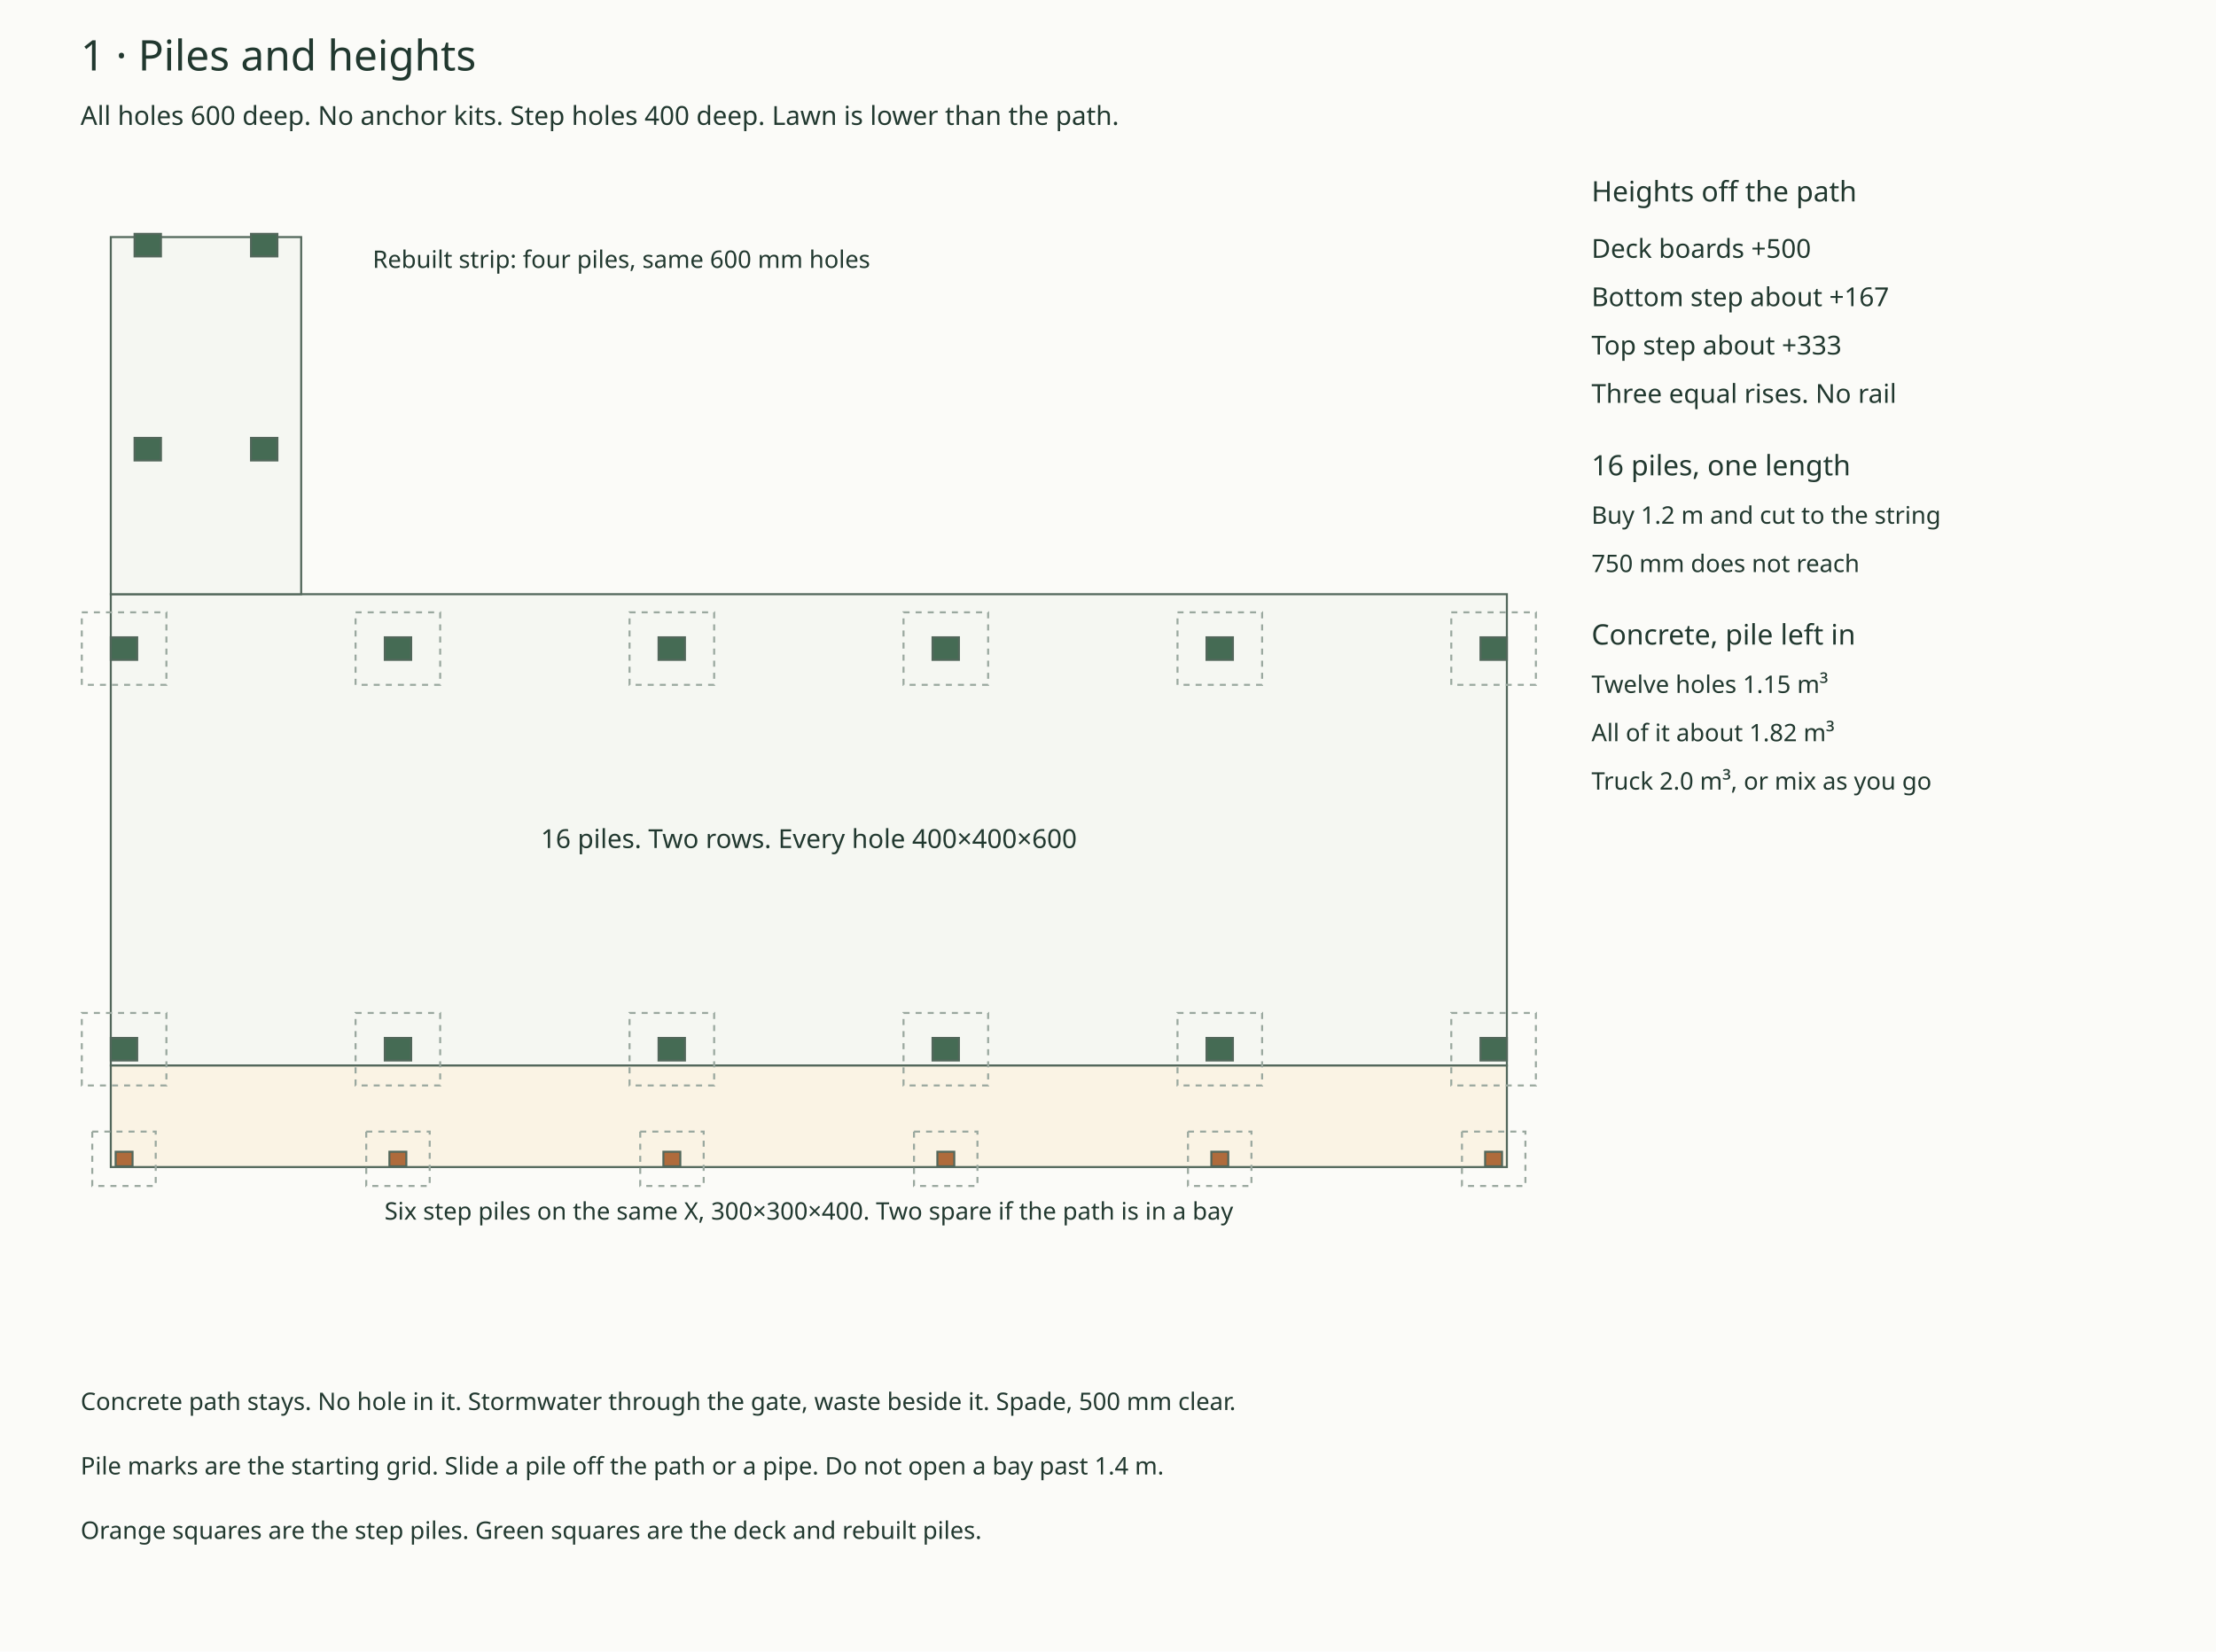
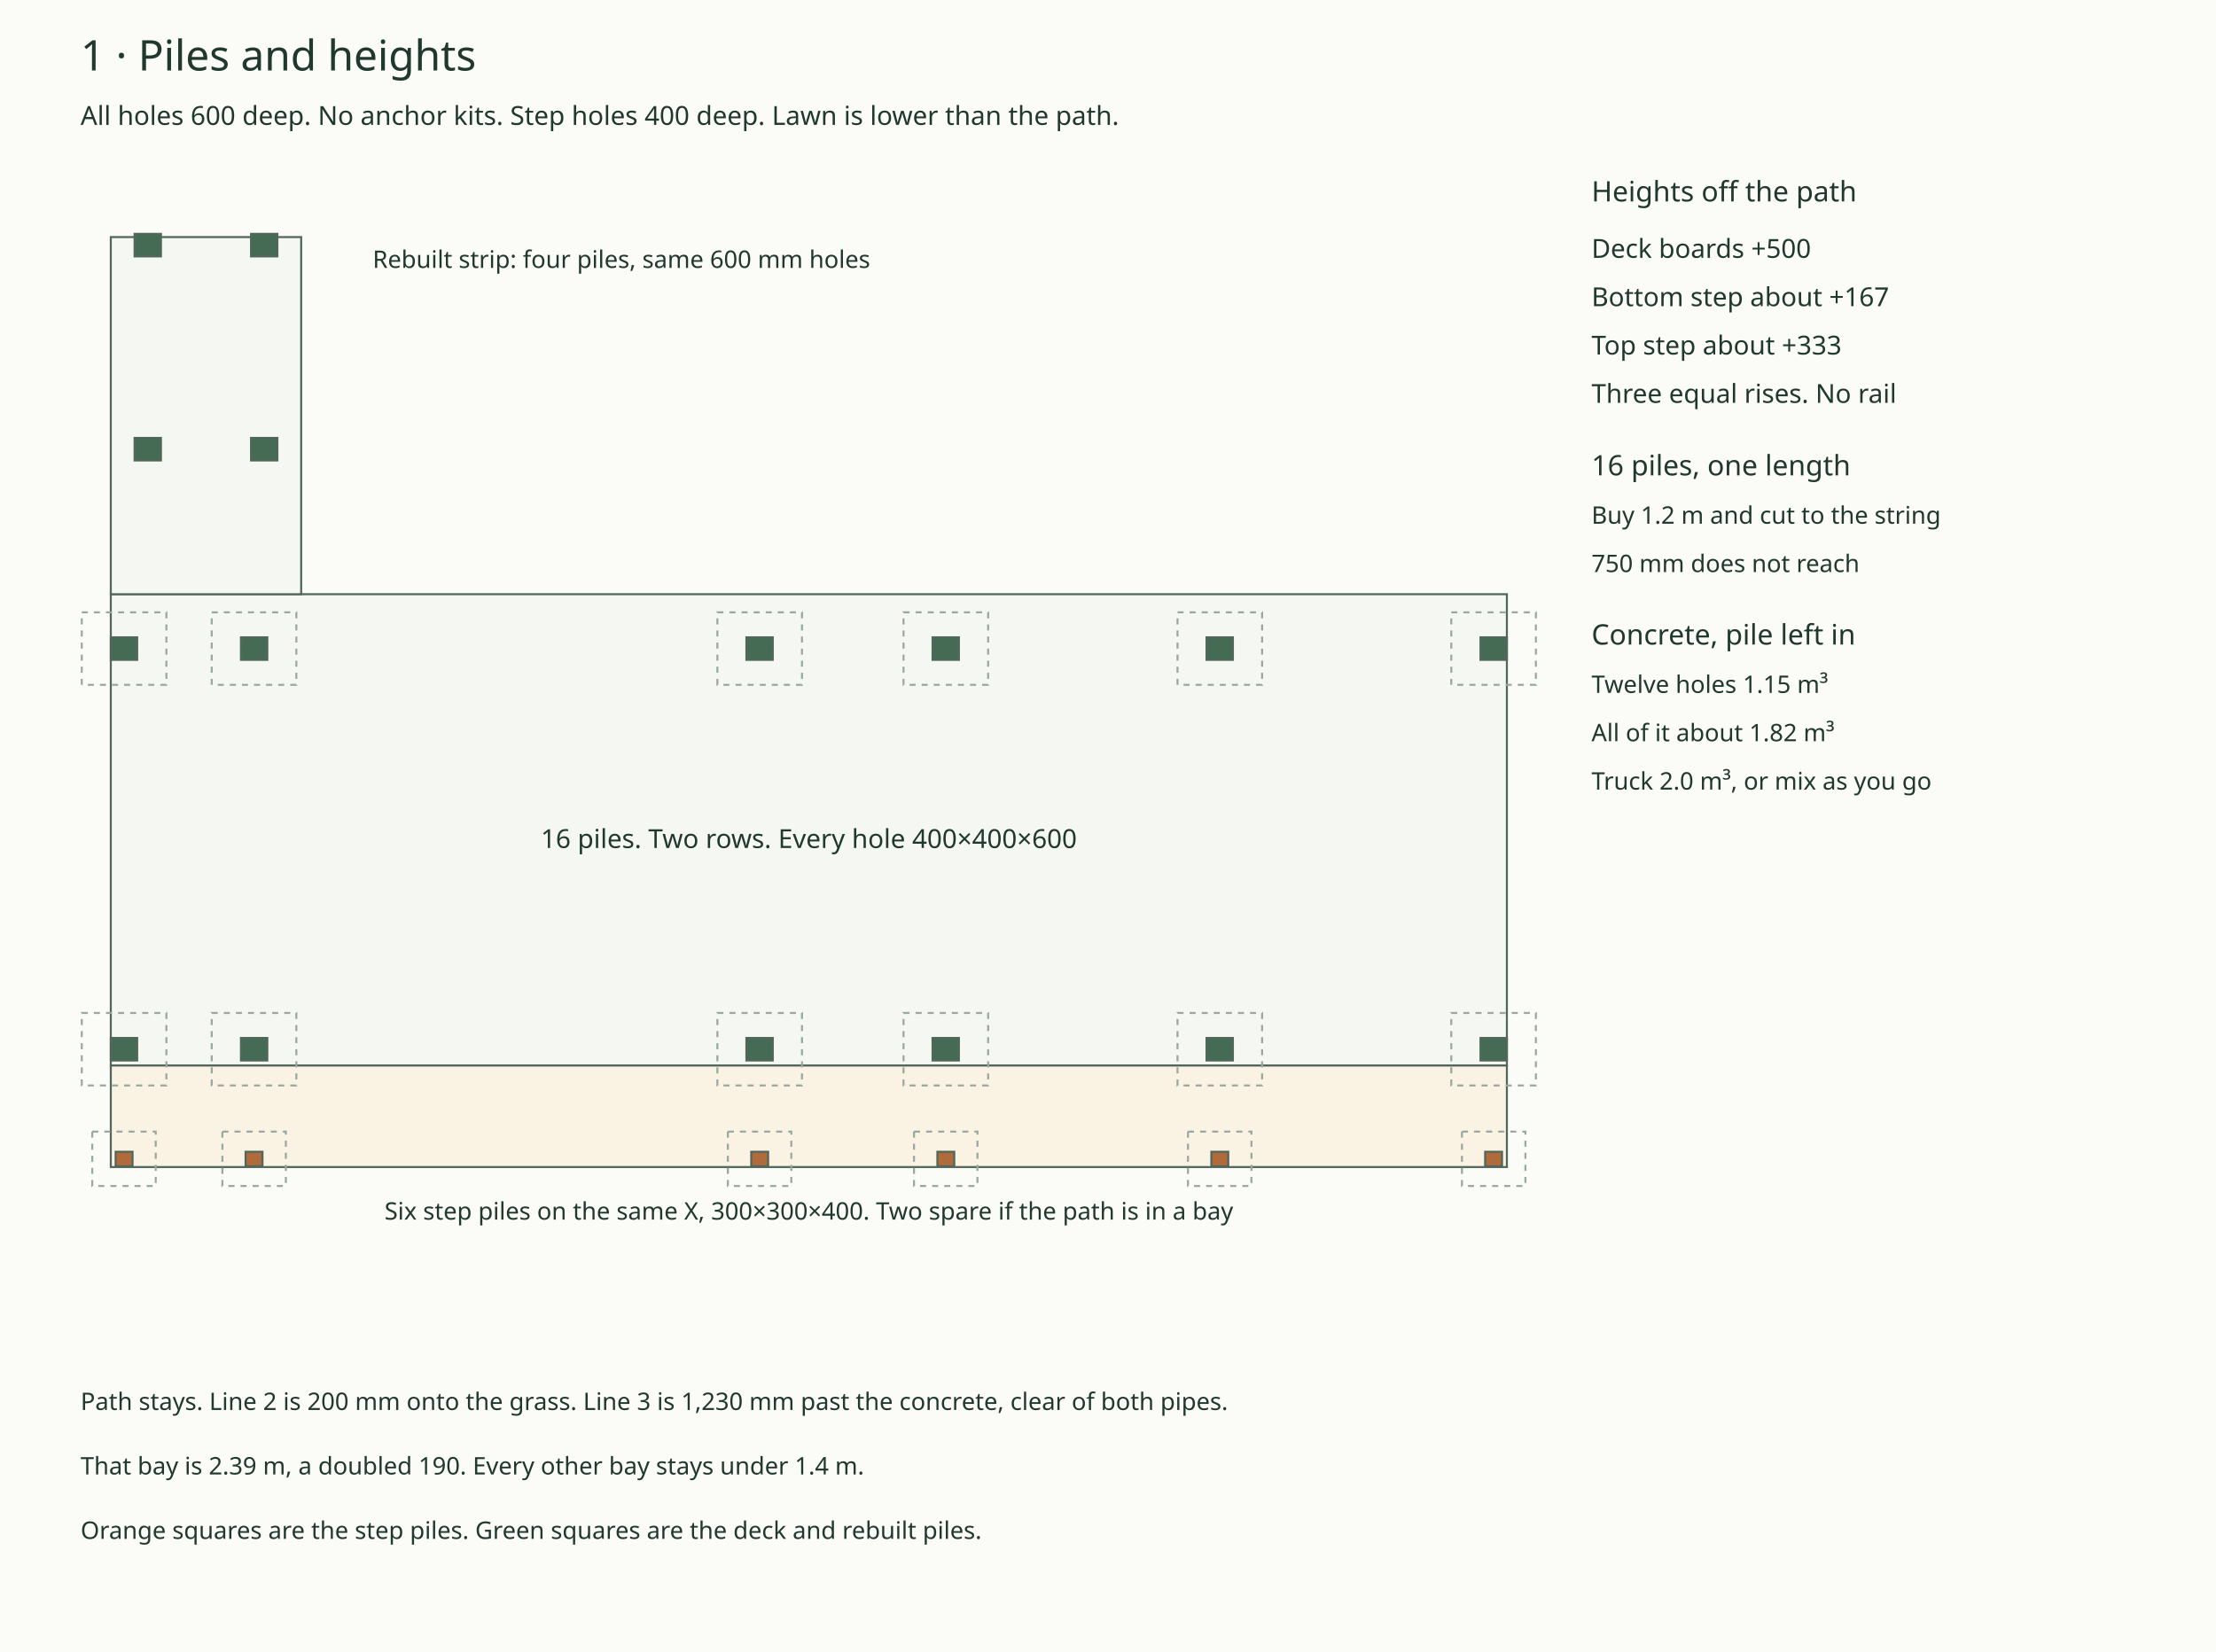
<svg xmlns="http://www.w3.org/2000/svg" viewBox="0 0 1100 820" role="img" aria-label="Sixteen piles in 600 mm holes and six step piles in 400 mm holes. No anchor piles. Deck over the path.">
  <style>text{font-family:system-ui,sans-serif;fill:#21382f}line{stroke-width:1.5}</style>
  <rect width="1100" height="820" fill="#fbfbf8" />
  <text x="40.0" y="35.0" font-size="21" text-anchor="start">1 · Piles and heights</text>
  <text x="40.0" y="62.0" font-size="13" text-anchor="start">All holes 600 deep. No anchor kits. Step holes 400 deep. Lawn is lower than the path.</text>
  <rect x="55.0" y="295.0" width="693.0" height="234.0" fill="#f5f7f2" stroke="#52675b" />
  <rect x="55.0" y="117.7" width="94.5" height="177.3" fill="#f5f7f2" stroke="#52675b" />
  <rect x="55.0" y="529.0" width="693.0" height="50.4" fill="#faf3e4" stroke="#52675b" />
  <rect x="40.6" y="304.0" width="42.0" height="36.0" fill="none" stroke="#9aa89f" stroke-dasharray="3 3" />
  <rect x="55.0" y="316.4" width="13.1" height="11.2" fill="#456b54" stroke="#52675b" />
-   <rect x="176.5" y="304.0" width="42.0" height="36.0" fill="none" stroke="#9aa89f" stroke-dasharray="3 3" />
-   <rect x="191.0" y="316.4" width="13.1" height="11.2" fill="#456b54" stroke="#52675b" />
-   <rect x="312.5" y="304.0" width="42.0" height="36.0" fill="none" stroke="#9aa89f" stroke-dasharray="3 3" />
-   <rect x="326.9" y="316.4" width="13.1" height="11.2" fill="#456b54" stroke="#52675b" />
+   <rect x="105.1" y="304.0" width="42.0" height="36.0" fill="none" stroke="#9aa89f" stroke-dasharray="3 3" />
+   <rect x="119.6" y="316.4" width="13.1" height="11.2" fill="#456b54" stroke="#52675b" />
+   <rect x="356.1" y="304.0" width="42.0" height="36.0" fill="none" stroke="#9aa89f" stroke-dasharray="3 3" />
+   <rect x="370.5" y="316.4" width="13.1" height="11.2" fill="#456b54" stroke="#52675b" />
  <rect x="448.5" y="304.0" width="42.0" height="36.0" fill="none" stroke="#9aa89f" stroke-dasharray="3 3" />
  <rect x="462.9" y="316.4" width="13.1" height="11.2" fill="#456b54" stroke="#52675b" />
  <rect x="584.5" y="304.0" width="42.0" height="36.0" fill="none" stroke="#9aa89f" stroke-dasharray="3 3" />
  <rect x="598.9" y="316.4" width="13.1" height="11.2" fill="#456b54" stroke="#52675b" />
  <rect x="720.4" y="304.0" width="42.0" height="36.0" fill="none" stroke="#9aa89f" stroke-dasharray="3 3" />
  <rect x="734.9" y="316.4" width="13.1" height="11.2" fill="#456b54" stroke="#52675b" />
  <rect x="40.6" y="502.9" width="42.0" height="36.0" fill="none" stroke="#9aa89f" stroke-dasharray="3 3" />
  <rect x="55.0" y="515.3" width="13.1" height="11.2" fill="#456b54" stroke="#52675b" />
-   <rect x="176.5" y="502.9" width="42.0" height="36.0" fill="none" stroke="#9aa89f" stroke-dasharray="3 3" />
-   <rect x="191.0" y="515.3" width="13.1" height="11.2" fill="#456b54" stroke="#52675b" />
-   <rect x="312.5" y="502.9" width="42.0" height="36.0" fill="none" stroke="#9aa89f" stroke-dasharray="3 3" />
-   <rect x="326.9" y="515.3" width="13.1" height="11.2" fill="#456b54" stroke="#52675b" />
+   <rect x="105.1" y="502.9" width="42.0" height="36.0" fill="none" stroke="#9aa89f" stroke-dasharray="3 3" />
+   <rect x="119.6" y="515.3" width="13.1" height="11.2" fill="#456b54" stroke="#52675b" />
+   <rect x="356.1" y="502.9" width="42.0" height="36.0" fill="none" stroke="#9aa89f" stroke-dasharray="3 3" />
+   <rect x="370.5" y="515.3" width="13.1" height="11.2" fill="#456b54" stroke="#52675b" />
  <rect x="448.5" y="502.9" width="42.0" height="36.0" fill="none" stroke="#9aa89f" stroke-dasharray="3 3" />
  <rect x="462.9" y="515.3" width="13.1" height="11.2" fill="#456b54" stroke="#52675b" />
  <rect x="584.5" y="502.9" width="42.0" height="36.0" fill="none" stroke="#9aa89f" stroke-dasharray="3 3" />
  <rect x="598.9" y="515.3" width="13.1" height="11.2" fill="#456b54" stroke="#52675b" />
  <rect x="720.4" y="502.9" width="42.0" height="36.0" fill="none" stroke="#9aa89f" stroke-dasharray="3 3" />
  <rect x="734.9" y="515.3" width="13.1" height="11.2" fill="#456b54" stroke="#52675b" />
  <rect x="66.8" y="116.1" width="13.1" height="11.2" fill="#456b54" stroke="#52675b" />
  <rect x="124.6" y="116.1" width="13.1" height="11.2" fill="#456b54" stroke="#52675b" />
  <rect x="66.8" y="217.4" width="13.1" height="11.2" fill="#456b54" stroke="#52675b" />
  <rect x="124.6" y="217.4" width="13.1" height="11.2" fill="#456b54" stroke="#52675b" />
  <rect x="45.8" y="561.8" width="31.5" height="27.0" fill="none" stroke="#9aa89f" stroke-dasharray="3 3" />
  <rect x="57.4" y="571.8" width="8.4" height="7.2" fill="#af6b3c" stroke="#52675b" />
-   <rect x="181.8" y="561.8" width="31.5" height="27.0" fill="none" stroke="#9aa89f" stroke-dasharray="3 3" />
-   <rect x="193.3" y="571.8" width="8.4" height="7.2" fill="#af6b3c" stroke="#52675b" />
-   <rect x="317.8" y="561.8" width="31.5" height="27.0" fill="none" stroke="#9aa89f" stroke-dasharray="3 3" />
-   <rect x="329.3" y="571.8" width="8.4" height="7.2" fill="#af6b3c" stroke="#52675b" />
+   <rect x="110.4" y="561.8" width="31.5" height="27.0" fill="none" stroke="#9aa89f" stroke-dasharray="3 3" />
+   <rect x="121.9" y="571.8" width="8.4" height="7.2" fill="#af6b3c" stroke="#52675b" />
+   <rect x="361.3" y="561.8" width="31.5" height="27.0" fill="none" stroke="#9aa89f" stroke-dasharray="3 3" />
+   <rect x="372.9" y="571.8" width="8.4" height="7.2" fill="#af6b3c" stroke="#52675b" />
  <rect x="453.7" y="561.8" width="31.5" height="27.0" fill="none" stroke="#9aa89f" stroke-dasharray="3 3" />
  <rect x="465.3" y="571.8" width="8.4" height="7.2" fill="#af6b3c" stroke="#52675b" />
  <rect x="589.7" y="561.8" width="31.5" height="27.0" fill="none" stroke="#9aa89f" stroke-dasharray="3 3" />
  <rect x="601.3" y="571.8" width="8.4" height="7.2" fill="#af6b3c" stroke="#52675b" />
  <rect x="725.7" y="561.8" width="31.5" height="27.0" fill="none" stroke="#9aa89f" stroke-dasharray="3 3" />
  <rect x="737.2" y="571.8" width="8.4" height="7.2" fill="#af6b3c" stroke="#52675b" />
  <text x="185.0" y="133.0" font-size="12" text-anchor="start">Rebuilt strip: four piles, same 600 mm holes</text>
  <text x="401.5" y="421.0" font-size="13" text-anchor="middle">16 piles. Two rows. Every hole 400×400×600</text>
  <text x="401.5" y="605.5" font-size="12" text-anchor="middle">Six step piles on the same X, 300×300×400. Two spare if the path is in a bay</text>
  <text x="790.0" y="100.0" font-size="14" text-anchor="start">Heights off the path</text>
  <text x="790.0" y="128.0" font-size="13" text-anchor="start">Deck boards +500</text>
  <text x="790.0" y="152.0" font-size="13" text-anchor="start">Bottom step about +167</text>
  <text x="790.0" y="176.0" font-size="13" text-anchor="start">Top step about +333</text>
  <text x="790.0" y="200.0" font-size="13" text-anchor="start">Three equal rises. No rail</text>
  <text x="790.0" y="236.0" font-size="14" text-anchor="start">16 piles, one length</text>
  <text x="790.0" y="260.0" font-size="12" text-anchor="start">Buy 1.2 m and cut to the string</text>
  <text x="790.0" y="284.0" font-size="12" text-anchor="start">750 mm does not reach</text>
  <text x="790.0" y="320.0" font-size="14" text-anchor="start">Concrete, pile left in</text>
  <text x="790.0" y="344.0" font-size="12" text-anchor="start">Twelve holes 1.15 m³</text>
  <text x="790.0" y="368.0" font-size="12" text-anchor="start">All of it about 1.82 m³</text>
  <text x="790.0" y="392.0" font-size="12" text-anchor="start">Truck 2.0 m³, or mix as you go</text>
-   <text x="40.0" y="700.0" font-size="12" text-anchor="start">Concrete path stays. No hole in it. Stormwater through the gate, waste beside it. Spade, 500 mm clear.</text>
-   <text x="40.0" y="732.0" font-size="12" text-anchor="start">Pile marks are the starting grid. Slide a pile off the path or a pipe. Do not open a bay past 1.4 m.</text>
+   <text x="40.0" y="700.0" font-size="12" text-anchor="start">Path stays. Line 2 is 200 mm onto the grass. Line 3 is 1,230 mm past the concrete, clear of both pipes.</text>
+   <text x="40.0" y="732.0" font-size="12" text-anchor="start">That bay is 2.39 m, a doubled 190. Every other bay stays under 1.4 m.</text>
  <text x="40.0" y="764.0" font-size="12" text-anchor="start">Orange squares are the step piles. Green squares are the deck and rebuilt piles.</text>
</svg>
